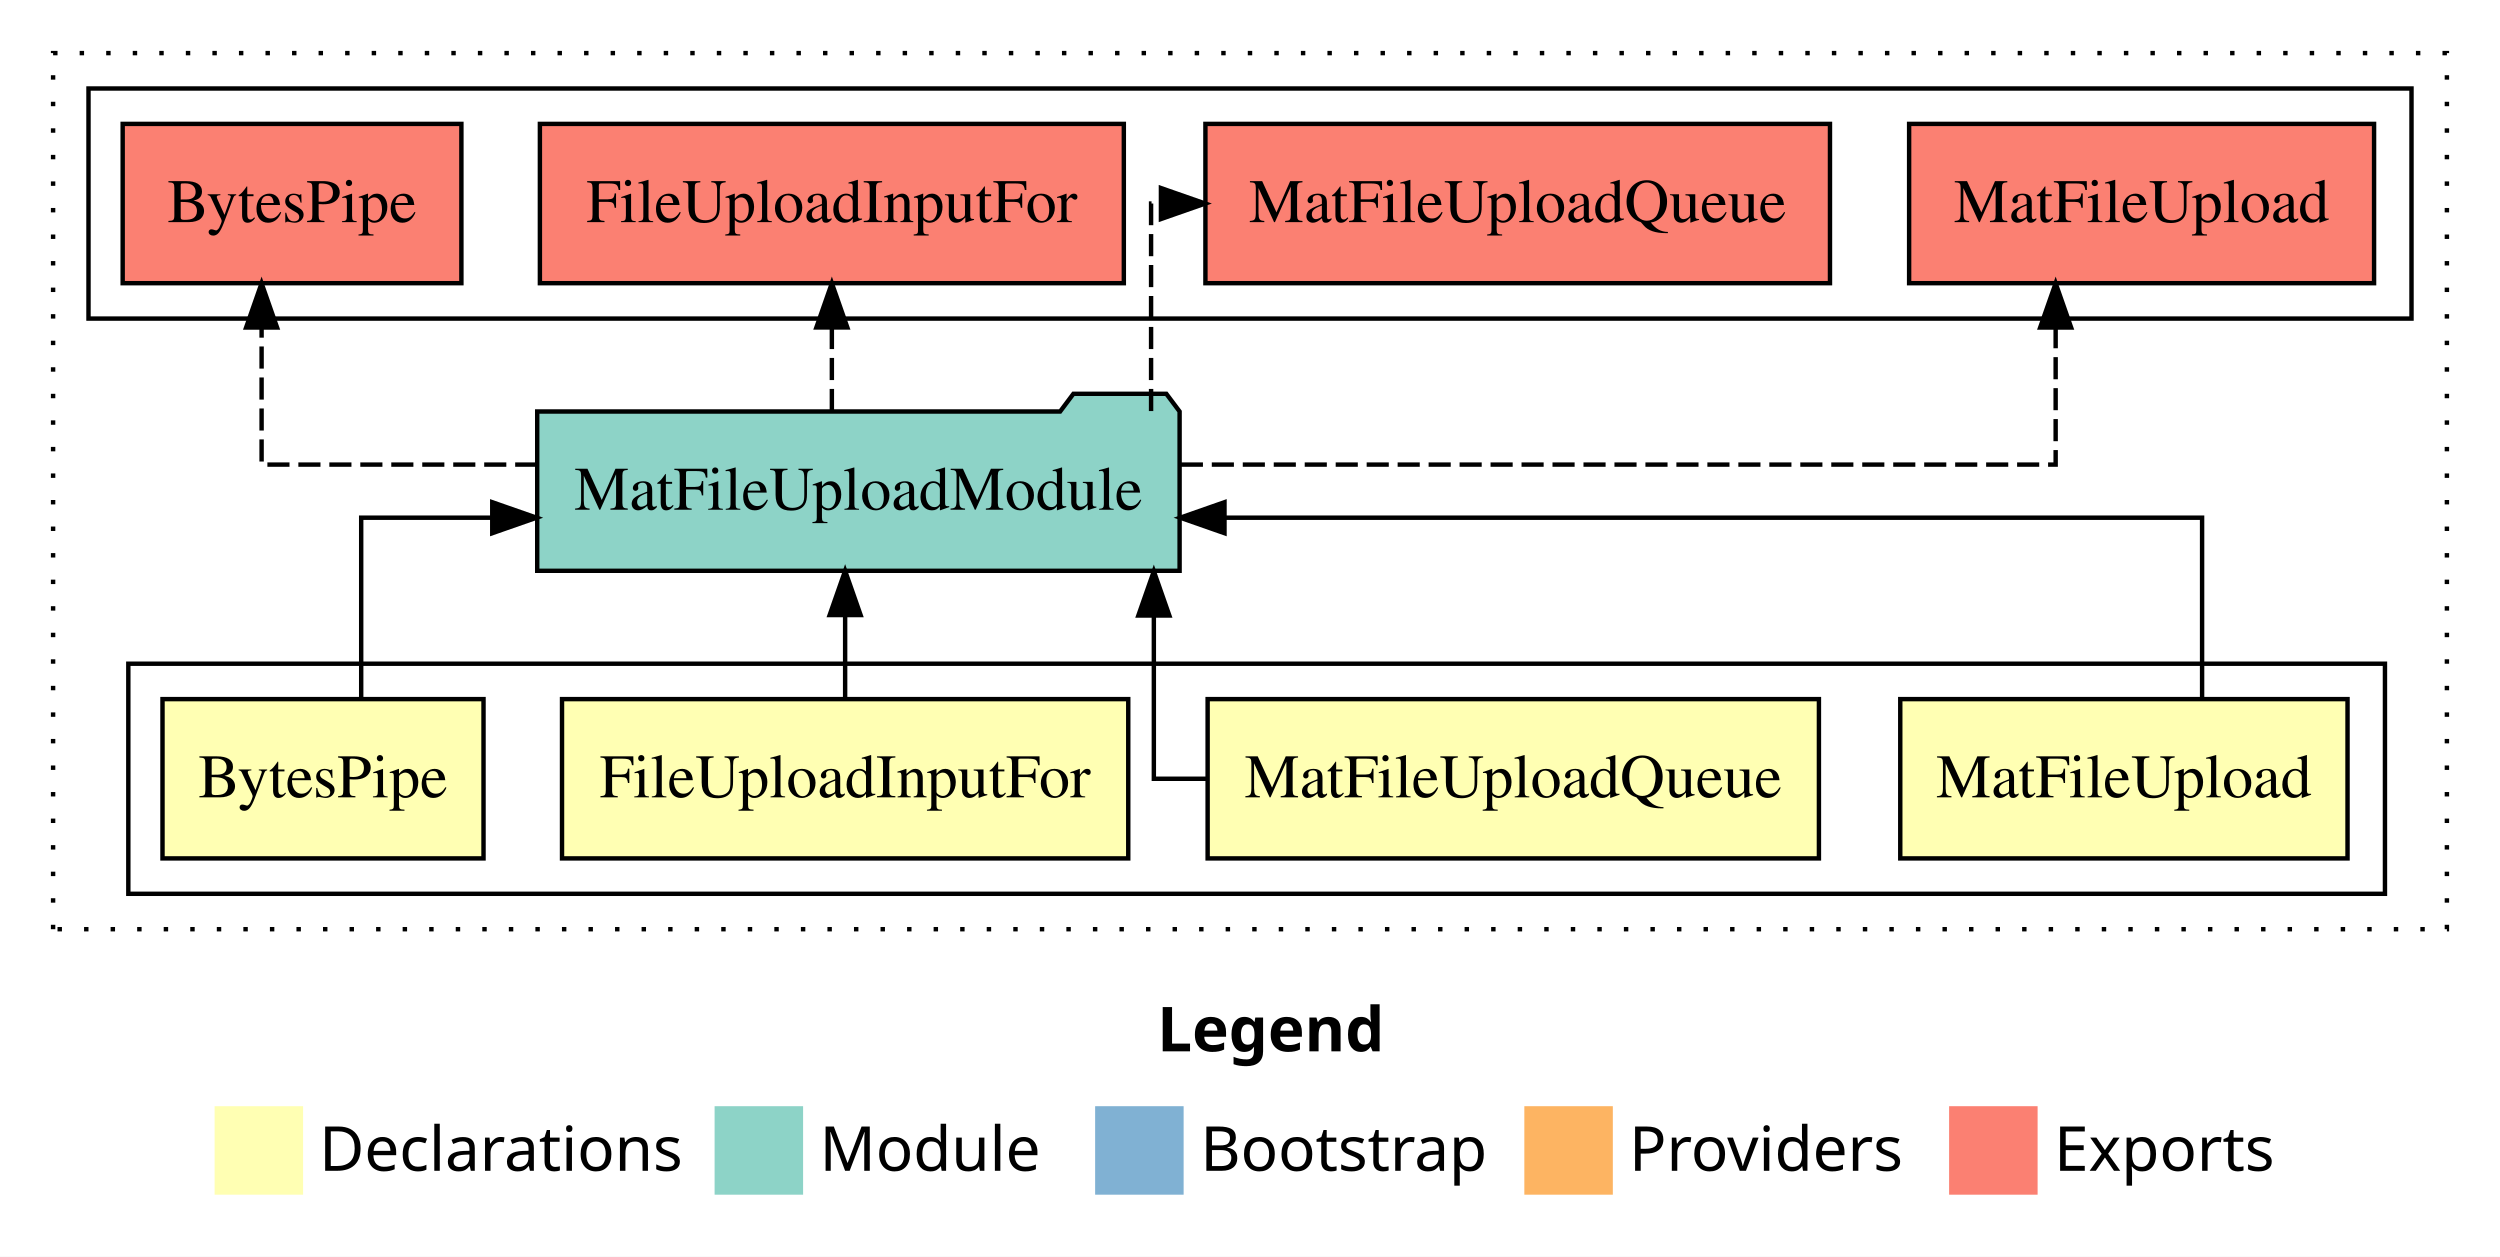
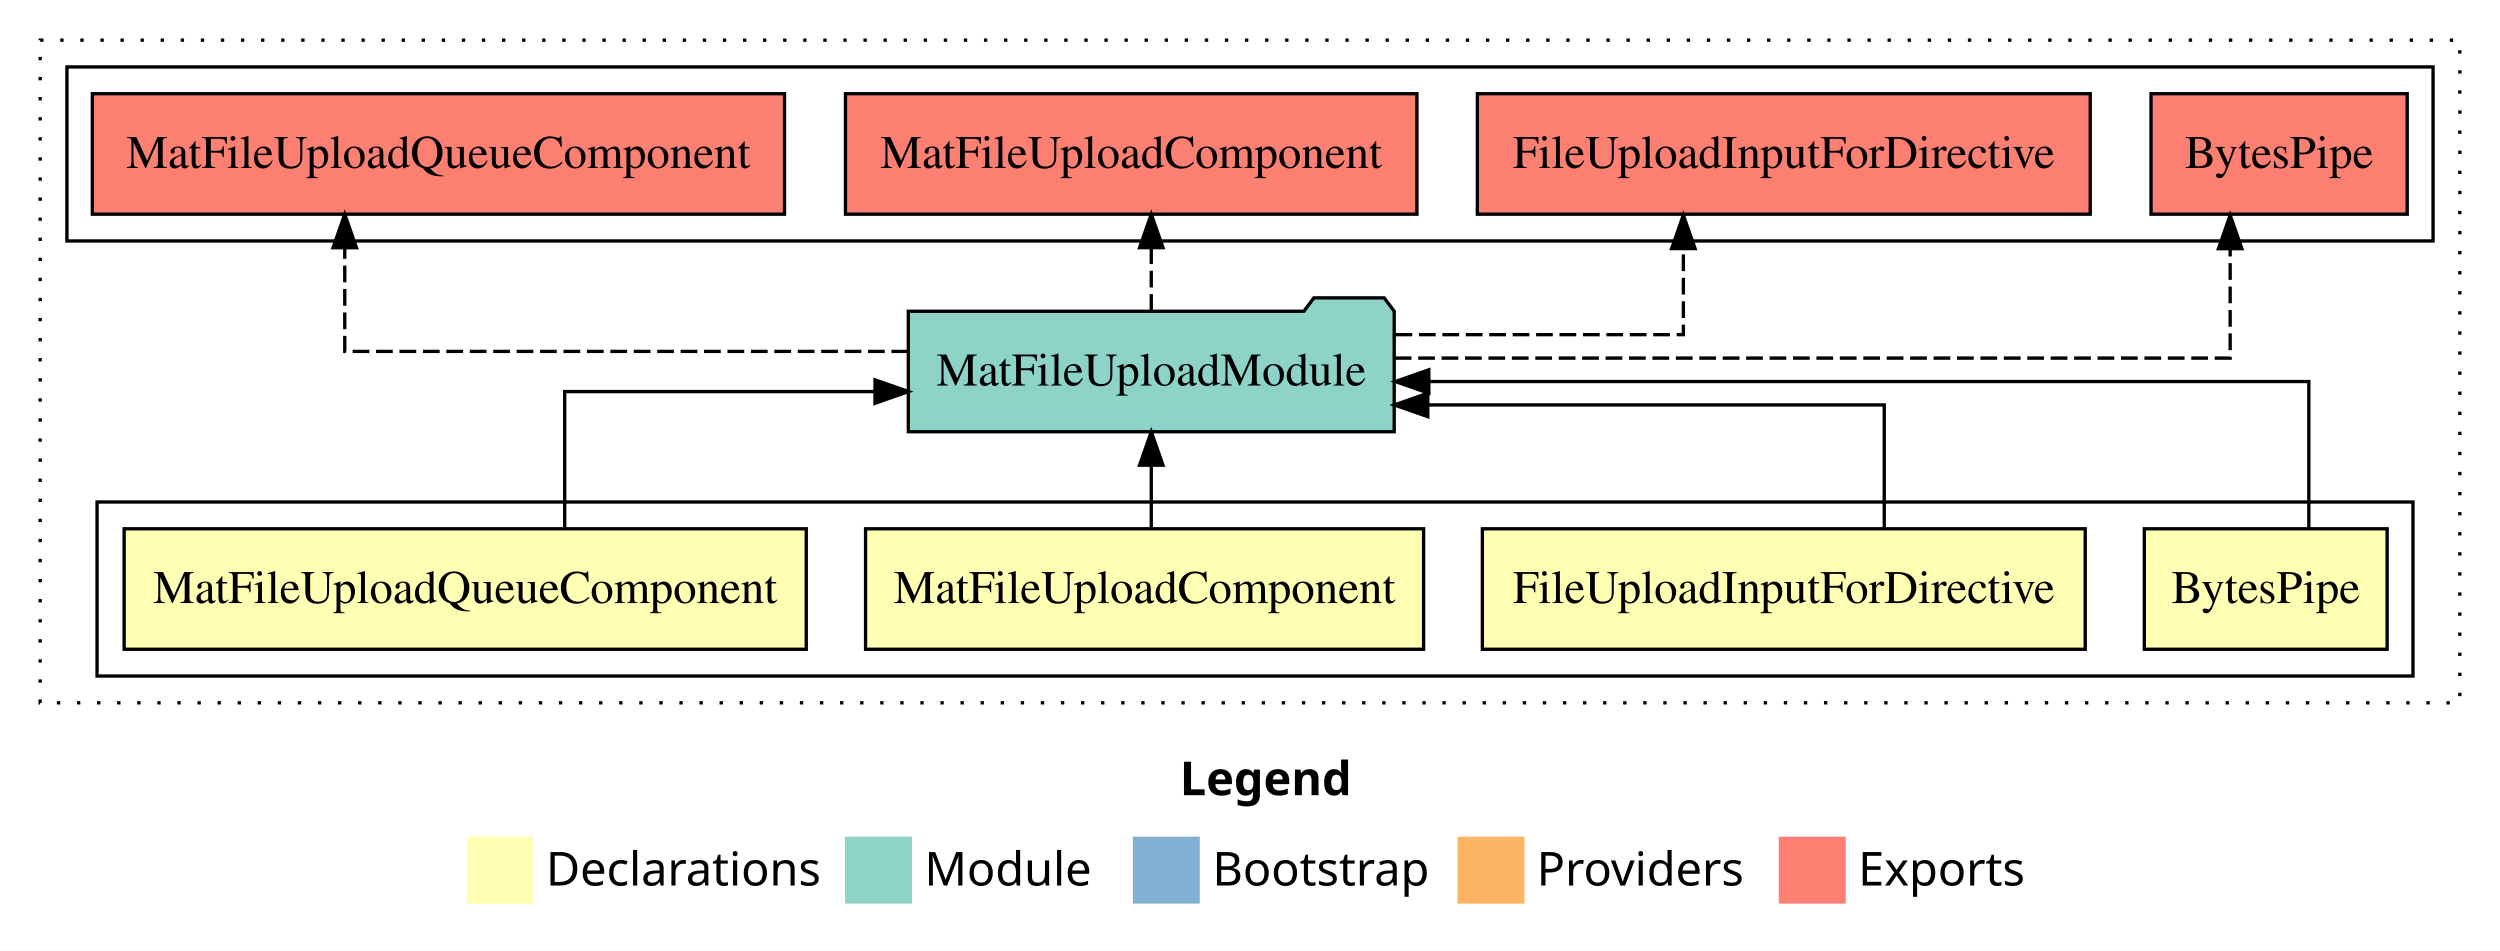
- <svg xmlns="http://www.w3.org/2000/svg" width="565pt" height="284pt" viewBox="0.00 0.00 565.00 284.00">
+ <svg xmlns="http://www.w3.org/2000/svg" width="747pt" height="284pt" viewBox="0.00 0.00 747.00 284.00">
  <g id="graph0" class="graph" transform="scale(1 1) rotate(0) translate(4 280)">
-     <polygon fill="#ffffff" stroke="transparent" points="-4,4 -4,-280 561,-280 561,4 -4,4" />
-     <text text-anchor="start" x="257.509" y="-42.4" font-family="sans-serif" font-weight="bold" font-size="14.00" fill="#000000">Legend</text>
-     <polygon fill="#ffffb3" stroke="transparent" points="44.5,-10 44.5,-30 64.5,-30 64.5,-10 44.5,-10" />
-     <text text-anchor="start" x="68.129" y="-15.4" font-family="sans-serif" font-size="14.00" fill="#000000">  Declarations</text>
-     <polygon fill="#8dd3c7" stroke="transparent" points="157.5,-10 157.5,-30 177.5,-30 177.5,-10 157.5,-10" />
-     <text text-anchor="start" x="181.225" y="-15.4" font-family="sans-serif" font-size="14.00" fill="#000000">  Module</text>
-     <polygon fill="#80b1d3" stroke="transparent" points="243.5,-10 243.5,-30 263.5,-30 263.5,-10 243.5,-10" />
-     <text text-anchor="start" x="267.281" y="-15.4" font-family="sans-serif" font-size="14.00" fill="#000000">  Bootstrap</text>
-     <polygon fill="#fdb462" stroke="transparent" points="340.5,-10 340.5,-30 360.5,-30 360.5,-10 340.5,-10" />
-     <text text-anchor="start" x="364.173" y="-15.4" font-family="sans-serif" font-size="14.00" fill="#000000">  Providers</text>
-     <polygon fill="#fb8072" stroke="transparent" points="436.5,-10 436.5,-30 456.5,-30 456.5,-10 436.5,-10" />
-     <text text-anchor="start" x="460.226" y="-15.4" font-family="sans-serif" font-size="14.00" fill="#000000">  Exports</text>
+     <polygon fill="#ffffff" stroke="transparent" points="-4,4 -4,-280 743,-280 743,4 -4,4" />
+     <text text-anchor="start" x="348.509" y="-42.4" font-family="sans-serif" font-weight="bold" font-size="14.00" fill="#000000">Legend</text>
+     <polygon fill="#ffffb3" stroke="transparent" points="135.5,-10 135.5,-30 155.5,-30 155.5,-10 135.5,-10" />
+     <text text-anchor="start" x="159.129" y="-15.4" font-family="sans-serif" font-size="14.00" fill="#000000">  Declarations</text>
+     <polygon fill="#8dd3c7" stroke="transparent" points="248.5,-10 248.5,-30 268.5,-30 268.5,-10 248.5,-10" />
+     <text text-anchor="start" x="272.225" y="-15.4" font-family="sans-serif" font-size="14.00" fill="#000000">  Module</text>
+     <polygon fill="#80b1d3" stroke="transparent" points="334.5,-10 334.5,-30 354.5,-30 354.5,-10 334.5,-10" />
+     <text text-anchor="start" x="358.281" y="-15.4" font-family="sans-serif" font-size="14.00" fill="#000000">  Bootstrap</text>
+     <polygon fill="#fdb462" stroke="transparent" points="431.5,-10 431.5,-30 451.5,-30 451.5,-10 431.5,-10" />
+     <text text-anchor="start" x="455.173" y="-15.4" font-family="sans-serif" font-size="14.00" fill="#000000">  Providers</text>
+     <polygon fill="#fb8072" stroke="transparent" points="527.5,-10 527.5,-30 547.5,-30 547.5,-10 527.5,-10" />
+     <text text-anchor="start" x="551.226" y="-15.4" font-family="sans-serif" font-size="14.00" fill="#000000">  Exports</text>
    <g id="clust1" class="cluster">
-       <polygon fill="none" stroke="#000000" stroke-dasharray="1,5" points="8,-70 8,-268 549,-268 549,-70 8,-70" />
+       <polygon fill="none" stroke="#000000" stroke-dasharray="1,5" points="8,-70 8,-268 731,-268 731,-70 8,-70" />
    </g>
    <g id="clust2" class="cluster">
-       <polygon fill="none" stroke="#000000" points="25,-78 25,-130 535,-130 535,-78 25,-78" />
+       <polygon fill="none" stroke="#000000" points="25,-78 25,-130 717,-130 717,-78 25,-78" />
    </g>
    <g id="clust8" class="cluster">
-       <polygon fill="none" stroke="#000000" points="16,-208 16,-260 541,-260 541,-208 16,-208" />
+       <polygon fill="none" stroke="#000000" points="16,-208 16,-260 723,-260 723,-208 16,-208" />
    </g>
    <g id="node1" class="node">
-       <polygon fill="#ffffb3" stroke="#000000" points="526.541,-122 425.459,-122 425.459,-86 526.541,-86 526.541,-122" />
-       <text text-anchor="middle" x="476" y="-99.8" font-family="Times,serif" font-size="14.00" fill="#000000">MatFileUpload</text>
+       <polygon fill="#ffffb3" stroke="#000000" points="709.274,-122 636.726,-122 636.726,-86 709.274,-86 709.274,-122" />
+       <text text-anchor="middle" x="673" y="-99.8" font-family="Times,serif" font-size="14.00" fill="#000000">BytesPipe</text>
    </g>
    <g id="node5" class="node">
-       <polygon fill="#8dd3c7" stroke="#000000" points="262.59,-187 259.59,-191 238.59,-191 235.59,-187 117.41,-187 117.41,-151 262.59,-151 262.59,-187" />
-       <text text-anchor="middle" x="190" y="-164.8" font-family="Times,serif" font-size="14.00" fill="#000000">MatFileUploadModule</text>
+       <polygon fill="#8dd3c7" stroke="#000000" points="412.59,-187 409.59,-191 388.59,-191 385.59,-187 267.41,-187 267.41,-151 412.59,-151 412.59,-187" />
+       <text text-anchor="middle" x="340" y="-164.8" font-family="Times,serif" font-size="14.00" fill="#000000">MatFileUploadModule</text>
    </g>
    <g id="edge1" class="edge">
-       <path fill="none" stroke="#000000" d="M493.673,-122.022C493.673,-139.373 493.673,-163 493.673,-163 493.673,-163 272.737,-163 272.737,-163" />
-       <polygon fill="#000000" stroke="#000000" points="272.737,-159.5 262.737,-163 272.737,-166.5 272.737,-159.5" />
+       <path fill="none" stroke="#000000" d="M685.879,-122.267C685.879,-140.555 685.879,-166 685.879,-166 685.879,-166 422.929,-166 422.929,-166" />
+       <polygon fill="#000000" stroke="#000000" points="422.929,-162.5 412.929,-166 422.929,-169.5 422.929,-162.5" />
    </g>
    <g id="node2" class="node">
-       <polygon fill="#ffffb3" stroke="#000000" points="407.076,-122 268.924,-122 268.924,-86 407.076,-86 407.076,-122" />
-       <text text-anchor="middle" x="338" y="-99.8" font-family="Times,serif" font-size="14.00" fill="#000000">MatFileUploadQueue</text>
+       <polygon fill="#ffffb3" stroke="#000000" points="619.067,-122 438.933,-122 438.933,-86 619.067,-86 619.067,-122" />
+       <text text-anchor="middle" x="529" y="-99.8" font-family="Times,serif" font-size="14.00" fill="#000000">FileUploadInputForDirective</text>
    </g>
    <g id="edge2" class="edge">
-       <path fill="none" stroke="#000000" d="M268.755,-104C261.533,-104 256.769,-104 256.769,-104 256.769,-104 256.769,-140.894 256.769,-140.894" />
-       <polygon fill="#000000" stroke="#000000" points="253.269,-140.894 256.769,-150.894 260.269,-140.894 253.269,-140.894" />
+       <path fill="none" stroke="#000000" d="M559.011,-122.009C559.011,-138.049 559.011,-159 559.011,-159 559.011,-159 422.623,-159 422.623,-159" />
+       <polygon fill="#000000" stroke="#000000" points="422.623,-155.5 412.623,-159 422.623,-162.5 422.623,-155.5" />
    </g>
    <g id="node3" class="node">
-       <polygon fill="#ffffb3" stroke="#000000" points="250.985,-122 123.015,-122 123.015,-86 250.985,-86 250.985,-122" />
-       <text text-anchor="middle" x="187" y="-99.8" font-family="Times,serif" font-size="14.00" fill="#000000">FileUploadInputFor</text>
+       <polygon fill="#ffffb3" stroke="#000000" points="421.372,-122 254.628,-122 254.628,-86 421.372,-86 421.372,-122" />
+       <text text-anchor="middle" x="338" y="-99.8" font-family="Times,serif" font-size="14.00" fill="#000000">MatFileUploadComponent</text>
    </g>
    <g id="edge3" class="edge">
-       <path fill="none" stroke="#000000" d="M187,-122.106C187,-122.106 187,-140.991 187,-140.991" />
-       <polygon fill="#000000" stroke="#000000" points="183.5,-140.991 187,-150.991 190.5,-140.991 183.5,-140.991" />
+       <path fill="none" stroke="#000000" d="M340,-122.106C340,-122.106 340,-140.991 340,-140.991" />
+       <polygon fill="#000000" stroke="#000000" points="336.5,-140.991 340,-150.991 343.5,-140.991 336.5,-140.991" />
    </g>
    <g id="node4" class="node">
-       <polygon fill="#ffffb3" stroke="#000000" points="105.275,-122 32.725,-122 32.725,-86 105.275,-86 105.275,-122" />
-       <text text-anchor="middle" x="69" y="-99.8" font-family="Times,serif" font-size="14.00" fill="#000000">BytesPipe</text>
+       <polygon fill="#ffffb3" stroke="#000000" points="236.909,-122 33.091,-122 33.091,-86 236.909,-86 236.909,-122" />
+       <text text-anchor="middle" x="135" y="-99.8" font-family="Times,serif" font-size="14.00" fill="#000000">MatFileUploadQueueComponent</text>
    </g>
    <g id="edge4" class="edge">
-       <path fill="none" stroke="#000000" d="M77.629,-122.022C77.629,-139.373 77.629,-163 77.629,-163 77.629,-163 107.247,-163 107.247,-163" />
-       <polygon fill="#000000" stroke="#000000" points="107.247,-166.5 117.247,-163 107.247,-159.5 107.247,-166.5" />
+       <path fill="none" stroke="#000000" d="M164.735,-122.022C164.735,-139.373 164.735,-163 164.735,-163 164.735,-163 257.448,-163 257.448,-163" />
+       <polygon fill="#000000" stroke="#000000" points="257.448,-166.5 267.448,-163 257.448,-159.5 257.448,-166.5" />
    </g>
    <g id="node6" class="node">
-       <polygon fill="#fb8072" stroke="#000000" points="532.54,-252 427.46,-252 427.46,-216 532.54,-216 532.54,-252" />
-       <text text-anchor="middle" x="480" y="-229.8" font-family="Times,serif" font-size="14.00" fill="#000000">MatFileUpload </text>
+       <polygon fill="#fb8072" stroke="#000000" points="715.275,-252 638.725,-252 638.725,-216 715.275,-216 715.275,-252" />
+       <text text-anchor="middle" x="677" y="-229.8" font-family="Times,serif" font-size="14.00" fill="#000000">BytesPipe </text>
    </g>
    <g id="edge5" class="edge">
-       <path fill="none" stroke="#000000" stroke-dasharray="5,2" d="M262.865,-175C343.006,-175 460.577,-175 460.577,-175 460.577,-175 460.577,-205.977 460.577,-205.977" />
-       <polygon fill="#000000" stroke="#000000" points="457.077,-205.977 460.577,-215.977 464.077,-205.977 457.077,-205.977" />
+       <path fill="none" stroke="#000000" stroke-dasharray="5,2" d="M412.748,-173C507.828,-173 662.371,-173 662.371,-173 662.371,-173 662.371,-205.698 662.371,-205.698" />
+       <polygon fill="#000000" stroke="#000000" points="658.871,-205.698 662.371,-215.698 665.871,-205.698 658.871,-205.698" />
    </g>
    <g id="node7" class="node">
-       <polygon fill="#fb8072" stroke="#000000" points="409.576,-252 268.424,-252 268.424,-216 409.576,-216 409.576,-252" />
-       <text text-anchor="middle" x="339" y="-229.8" font-family="Times,serif" font-size="14.00" fill="#000000">MatFileUploadQueue </text>
+       <polygon fill="#fb8072" stroke="#000000" points="620.568,-252 437.432,-252 437.432,-216 620.568,-216 620.568,-252" />
+       <text text-anchor="middle" x="529" y="-229.8" font-family="Times,serif" font-size="14.00" fill="#000000">FileUploadInputForDirective </text>
    </g>
    <g id="edge6" class="edge">
-       <path fill="none" stroke="#000000" stroke-dasharray="5,2" d="M256.144,-187.106C256.144,-206.339 256.144,-234 256.144,-234 256.144,-234 258.369,-234 258.369,-234" />
-       <polygon fill="#000000" stroke="#000000" points="258.369,-237.5 268.369,-234 258.369,-230.5 258.369,-237.5" />
+       <path fill="none" stroke="#000000" stroke-dasharray="5,2" d="M412.98,-180C454.775,-180 498.989,-180 498.989,-180 498.989,-180 498.989,-205.718 498.989,-205.718" />
+       <polygon fill="#000000" stroke="#000000" points="495.489,-205.718 498.989,-215.718 502.489,-205.718 495.489,-205.718" />
    </g>
    <g id="node8" class="node">
-       <polygon fill="#fb8072" stroke="#000000" points="249.986,-252 118.014,-252 118.014,-216 249.986,-216 249.986,-252" />
-       <text text-anchor="middle" x="184" y="-229.8" font-family="Times,serif" font-size="14.00" fill="#000000">FileUploadInputFor </text>
+       <polygon fill="#fb8072" stroke="#000000" points="419.373,-252 248.627,-252 248.627,-216 419.373,-216 419.373,-252" />
+       <text text-anchor="middle" x="334" y="-229.8" font-family="Times,serif" font-size="14.00" fill="#000000">MatFileUploadComponent </text>
    </g>
    <g id="edge7" class="edge">
-       <path fill="none" stroke="#000000" stroke-dasharray="5,2" d="M184,-187.106C184,-187.106 184,-205.991 184,-205.991" />
-       <polygon fill="#000000" stroke="#000000" points="180.5,-205.991 184,-215.991 187.5,-205.991 180.5,-205.991" />
+       <path fill="none" stroke="#000000" stroke-dasharray="5,2" d="M340,-187.106C340,-187.106 340,-205.991 340,-205.991" />
+       <polygon fill="#000000" stroke="#000000" points="336.5,-205.991 340,-215.991 343.5,-205.991 336.5,-205.991" />
    </g>
    <g id="node9" class="node">
-       <polygon fill="#fb8072" stroke="#000000" points="100.275,-252 23.725,-252 23.725,-216 100.275,-216 100.275,-252" />
-       <text text-anchor="middle" x="62" y="-229.8" font-family="Times,serif" font-size="14.00" fill="#000000">BytesPipe </text>
+       <polygon fill="#fb8072" stroke="#000000" points="230.408,-252 23.592,-252 23.592,-216 230.408,-216 230.408,-252" />
+       <text text-anchor="middle" x="127" y="-229.8" font-family="Times,serif" font-size="14.00" fill="#000000">MatFileUploadQueueComponent </text>
    </g>
    <g id="edge8" class="edge">
-       <path fill="none" stroke="#000000" stroke-dasharray="5,2" d="M117.428,-175C85.503,-175 55.121,-175 55.121,-175 55.121,-175 55.121,-205.977 55.121,-205.977" />
-       <polygon fill="#000000" stroke="#000000" points="51.621,-205.977 55.121,-215.977 58.621,-205.977 51.621,-205.977" />
+       <path fill="none" stroke="#000000" stroke-dasharray="5,2" d="M267.37,-175C196.414,-175 99.015,-175 99.015,-175 99.015,-175 99.015,-205.977 99.015,-205.977" />
+       <polygon fill="#000000" stroke="#000000" points="95.515,-205.977 99.015,-215.977 102.515,-205.977 95.515,-205.977" />
    </g>
  </g>
</svg>
